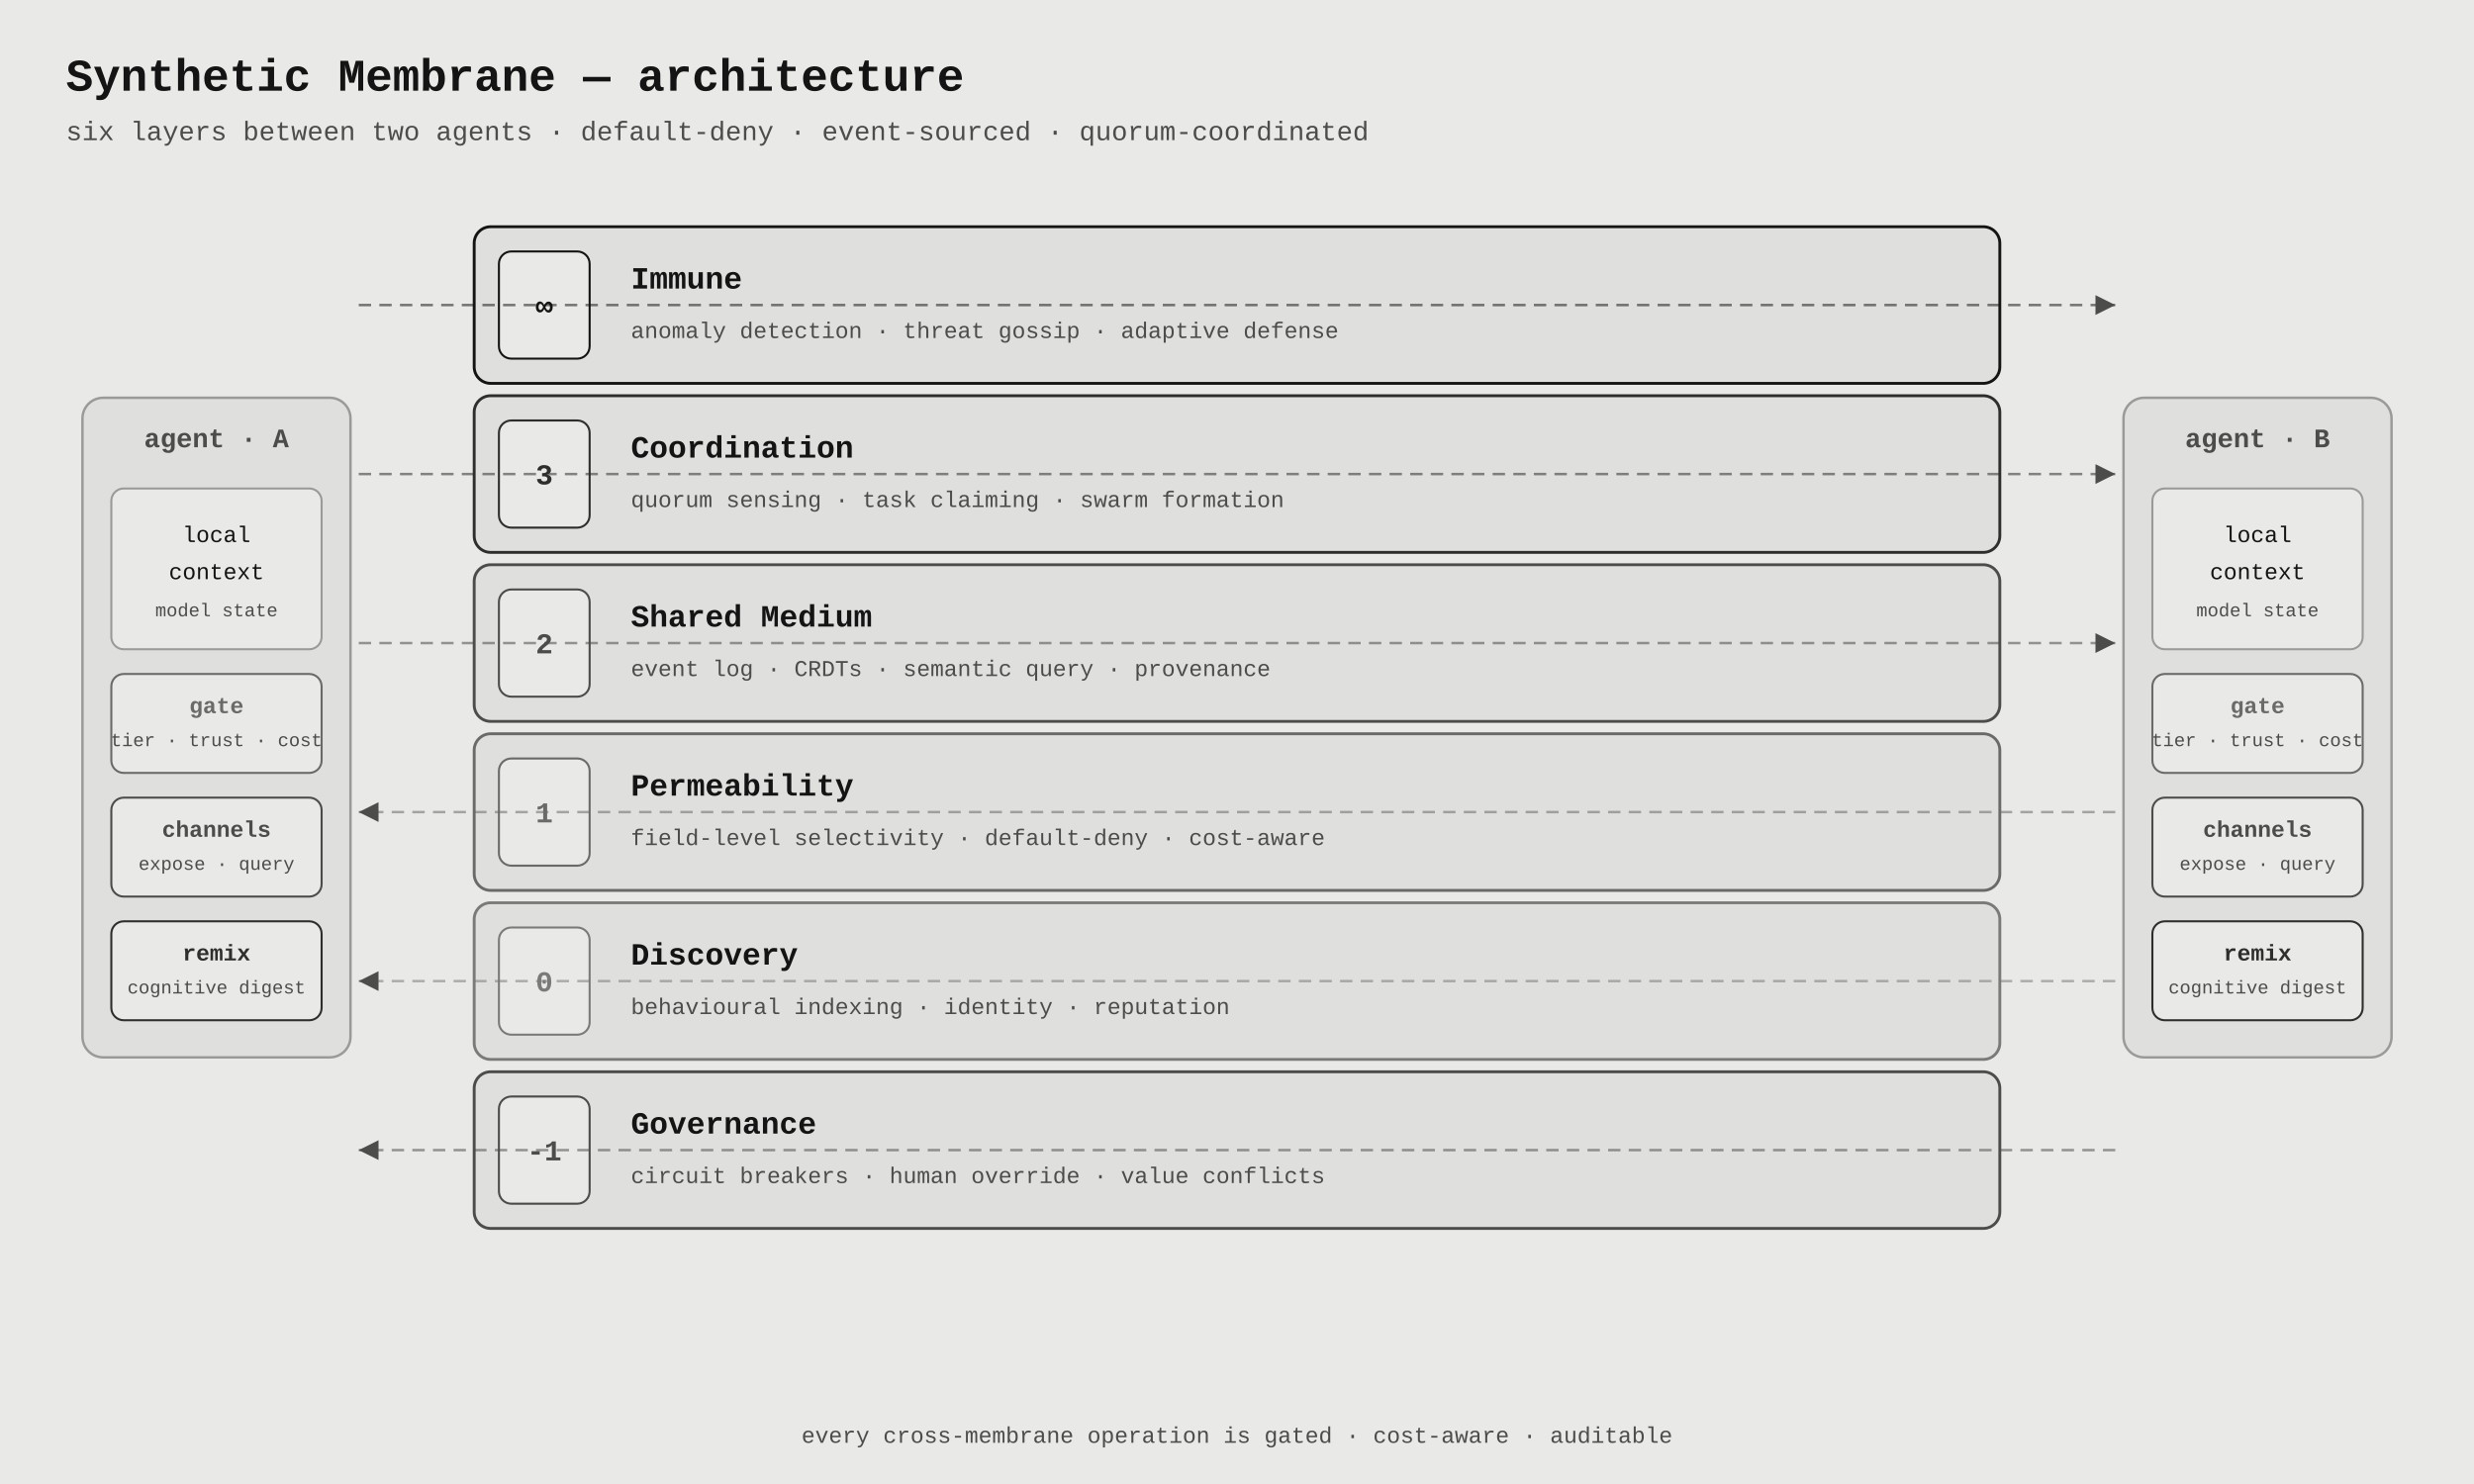
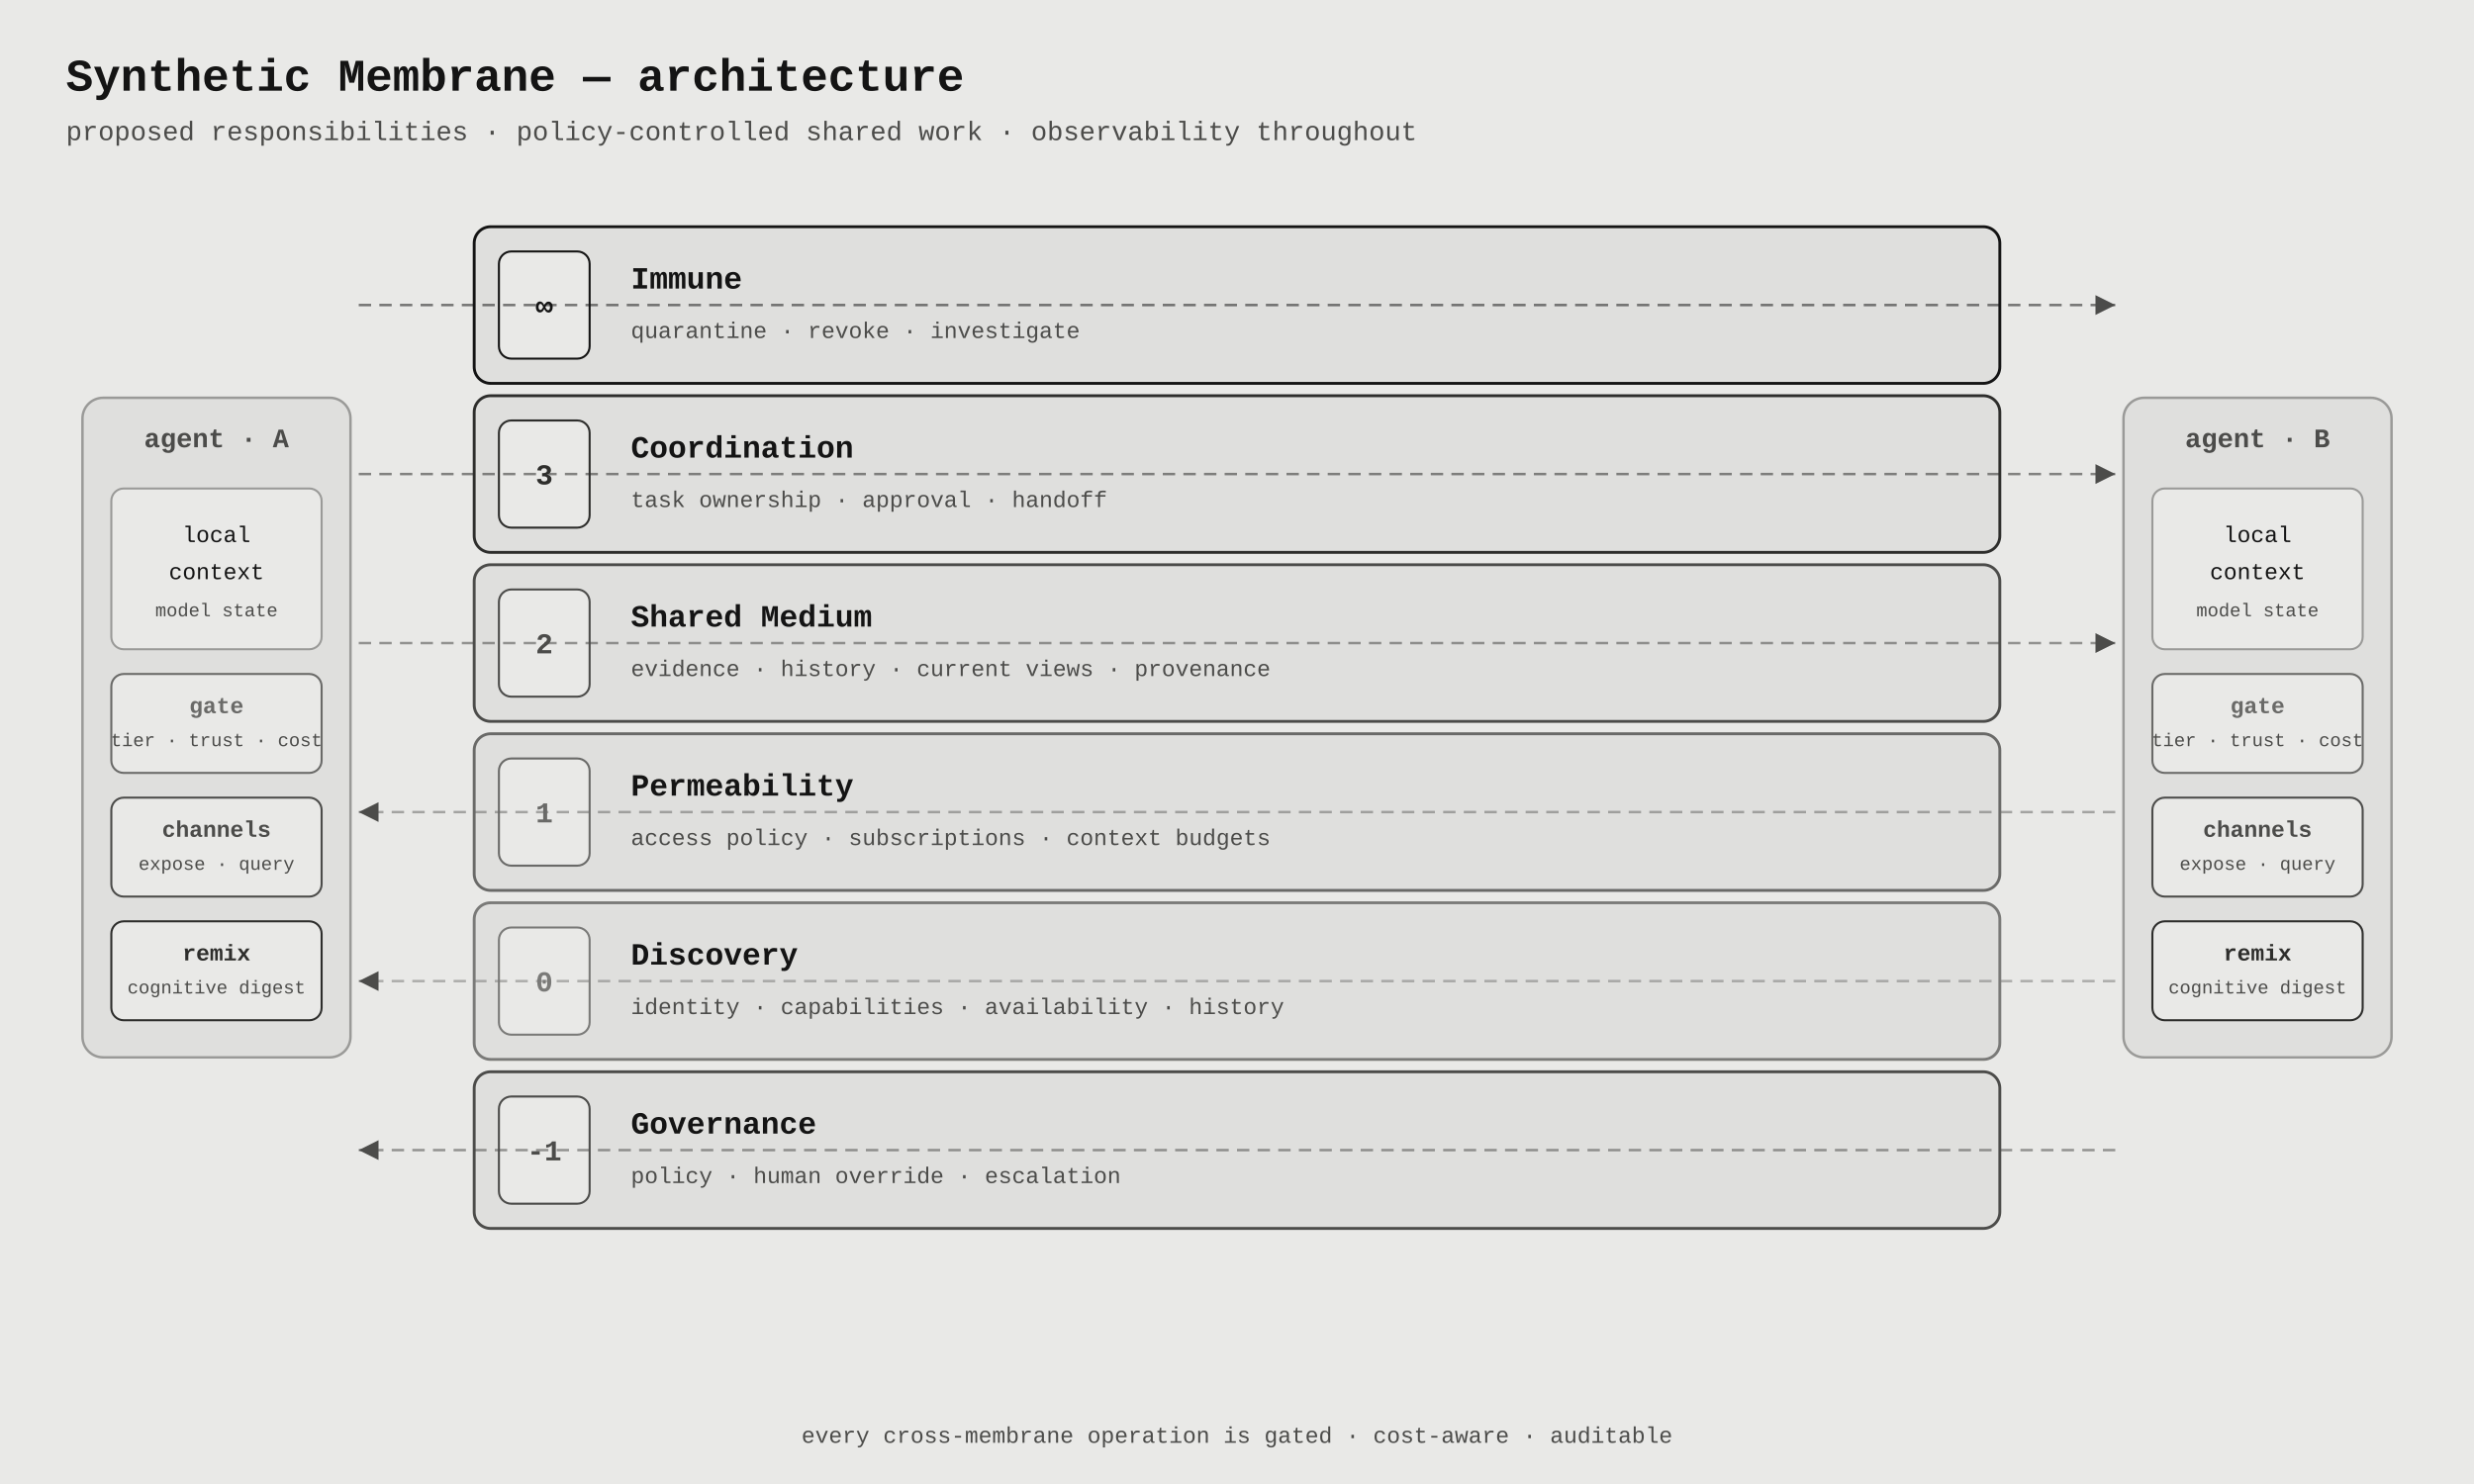
<svg xmlns="http://www.w3.org/2000/svg" viewBox="0 0 1200 720" width="1200" height="720" role="img" aria-label="Synthetic Membrane — six-layer architecture" font-family="ui-monospace, SFMono-Regular, Menlo, Monaco, Consolas, 'Liberation Mono', 'Courier New', monospace">
  <rect width="1200" height="720" fill="#e9e9e7" />
  <defs>
    <marker id="arrow" viewBox="0 0 10 10" refX="10" refY="5" markerWidth="8" markerHeight="8" orient="auto-start-reverse">
      <path d="M0,0 L10,5 L0,10 z" fill="#4c4c4a" />
    </marker>
    <marker id="arrow-muted" viewBox="0 0 10 10" refX="10" refY="5" markerWidth="6" markerHeight="6" orient="auto-start-reverse">
      <path d="M0,0 L10,5 L0,10 z" fill="#4c4c4a" />
    </marker>
  </defs>
  <text x="32" y="44" fill="#141414" font-size="22" font-weight="700">Synthetic Membrane — architecture</text>
-   <text x="32" y="68" fill="#4c4c4a" font-size="13">six layers between two agents · default-deny · event-sourced · quorum-coordinated</text>
+   <text x="32" y="68" fill="#4c4c4a" font-size="13">proposed responsibilities · policy-controlled shared work · observability throughout</text>
  <rect x="230" y="110" width="740" height="76" rx="8" fill="#dfdfdd" stroke="#141414" stroke-width="1.4" />
  <rect x="242" y="122" width="44" height="52" rx="6" fill="#e9e9e7" stroke="#141414" />
  <text x="264" y="153.0" fill="#141414" font-size="14" font-weight="700" text-anchor="middle">∞</text>
  <text x="306" y="140" fill="#141414" font-size="15" font-weight="700">Immune</text>
-   <text x="306" y="164" fill="#4c4c4a" font-size="11">anomaly detection · threat gossip · adaptive defense</text>
+   <text x="306" y="164" fill="#4c4c4a" font-size="11">quarantine · revoke · investigate</text>
  <rect x="230" y="192" width="740" height="76" rx="8" fill="#dfdfdd" stroke="#2e2e2c" stroke-width="1.4" />
  <rect x="242" y="204" width="44" height="52" rx="6" fill="#e9e9e7" stroke="#2e2e2c" />
  <text x="264" y="235.0" fill="#2e2e2c" font-size="14" font-weight="700" text-anchor="middle">3</text>
  <text x="306" y="222" fill="#141414" font-size="15" font-weight="700">Coordination</text>
-   <text x="306" y="246" fill="#4c4c4a" font-size="11">quorum sensing · task claiming · swarm formation</text>
+   <text x="306" y="246" fill="#4c4c4a" font-size="11">task ownership · approval · handoff</text>
  <rect x="230" y="274" width="740" height="76" rx="8" fill="#dfdfdd" stroke="#4c4c4a" stroke-width="1.4" />
  <rect x="242" y="286" width="44" height="52" rx="6" fill="#e9e9e7" stroke="#4c4c4a" />
  <text x="264" y="317.0" fill="#4c4c4a" font-size="14" font-weight="700" text-anchor="middle">2</text>
  <text x="306" y="304" fill="#141414" font-size="15" font-weight="700">Shared Medium</text>
-   <text x="306" y="328" fill="#4c4c4a" font-size="11">event log · CRDTs · semantic query · provenance</text>
+   <text x="306" y="328" fill="#4c4c4a" font-size="11">evidence · history · current views · provenance</text>
  <rect x="230" y="356" width="740" height="76" rx="8" fill="#dfdfdd" stroke="#6a6a68" stroke-width="1.4" />
  <rect x="242" y="368" width="44" height="52" rx="6" fill="#e9e9e7" stroke="#6a6a68" />
  <text x="264" y="399.0" fill="#6a6a68" font-size="14" font-weight="700" text-anchor="middle">1</text>
  <text x="306" y="386" fill="#141414" font-size="15" font-weight="700">Permeability</text>
-   <text x="306" y="410" fill="#4c4c4a" font-size="11">field-level selectivity · default-deny · cost-aware</text>
+   <text x="306" y="410" fill="#4c4c4a" font-size="11">access policy · subscriptions · context budgets</text>
  <rect x="230" y="438" width="740" height="76" rx="8" fill="#dfdfdd" stroke="#7a7a78" stroke-width="1.4" />
  <rect x="242" y="450" width="44" height="52" rx="6" fill="#e9e9e7" stroke="#7a7a78" />
  <text x="264" y="481.0" fill="#7a7a78" font-size="14" font-weight="700" text-anchor="middle">0</text>
  <text x="306" y="468" fill="#141414" font-size="15" font-weight="700">Discovery</text>
-   <text x="306" y="492" fill="#4c4c4a" font-size="11">behavioural indexing · identity · reputation</text>
+   <text x="306" y="492" fill="#4c4c4a" font-size="11">identity · capabilities · availability · history</text>
  <rect x="230" y="520" width="740" height="76" rx="8" fill="#dfdfdd" stroke="#4c4c4a" stroke-width="1.4" />
  <rect x="242" y="532" width="44" height="52" rx="6" fill="#e9e9e7" stroke="#4c4c4a" />
  <text x="264" y="563.0" fill="#4c4c4a" font-size="14" font-weight="700" text-anchor="middle">-1</text>
  <text x="306" y="550" fill="#141414" font-size="15" font-weight="700">Governance</text>
-   <text x="306" y="574" fill="#4c4c4a" font-size="11">circuit breakers · human override · value conflicts</text>
+   <text x="306" y="574" fill="#4c4c4a" font-size="11">policy · human override · escalation</text>
  <g>
    <rect x="40" y="193" width="130" height="320" rx="10" fill="#dfdfdd" stroke="#9a9a98" stroke-width="1.2" />
    <text x="105.0" y="217" fill="#4c4c4a" font-size="13" font-weight="700" text-anchor="middle">agent · A</text>
    <rect x="54" y="237" width="102" height="78" rx="6" fill="#e9e9e7" stroke="#9a9a98" />
    <text x="105.0" y="263" fill="#141414" font-size="11" text-anchor="middle">local</text>
    <text x="105.0" y="281" fill="#141414" font-size="11" text-anchor="middle">context</text>
    <text x="105.0" y="299" fill="#4c4c4a" font-size="9" text-anchor="middle">model state</text>
    <rect x="54" y="327" width="102" height="48" rx="6" fill="#e9e9e7" stroke="#6a6a68" />
    <text x="105.0" y="346" fill="#6a6a68" font-size="11" text-anchor="middle" font-weight="700">gate</text>
    <text x="105.0" y="362" fill="#4c4c4a" font-size="9" text-anchor="middle">tier · trust · cost</text>
    <rect x="54" y="387" width="102" height="48" rx="6" fill="#e9e9e7" stroke="#4c4c4a" />
    <text x="105.0" y="406" fill="#4c4c4a" font-size="11" text-anchor="middle" font-weight="700">channels</text>
    <text x="105.0" y="422" fill="#4c4c4a" font-size="9" text-anchor="middle">expose · query</text>
    <rect x="54" y="447" width="102" height="48" rx="6" fill="#e9e9e7" stroke="#2e2e2c" />
    <text x="105.0" y="466" fill="#2e2e2c" font-size="11" text-anchor="middle" font-weight="700">remix</text>
    <text x="105.0" y="482" fill="#4c4c4a" font-size="9" text-anchor="middle">cognitive digest</text>
  </g>
  <g>
    <rect x="1030" y="193" width="130" height="320" rx="10" fill="#dfdfdd" stroke="#9a9a98" stroke-width="1.2" />
    <text x="1095.0" y="217" fill="#4c4c4a" font-size="13" font-weight="700" text-anchor="middle">agent · B</text>
    <rect x="1044" y="237" width="102" height="78" rx="6" fill="#e9e9e7" stroke="#9a9a98" />
    <text x="1095.0" y="263" fill="#141414" font-size="11" text-anchor="middle">local</text>
    <text x="1095.0" y="281" fill="#141414" font-size="11" text-anchor="middle">context</text>
    <text x="1095.0" y="299" fill="#4c4c4a" font-size="9" text-anchor="middle">model state</text>
    <rect x="1044" y="327" width="102" height="48" rx="6" fill="#e9e9e7" stroke="#6a6a68" />
    <text x="1095.0" y="346" fill="#6a6a68" font-size="11" text-anchor="middle" font-weight="700">gate</text>
    <text x="1095.0" y="362" fill="#4c4c4a" font-size="9" text-anchor="middle">tier · trust · cost</text>
    <rect x="1044" y="387" width="102" height="48" rx="6" fill="#e9e9e7" stroke="#4c4c4a" />
    <text x="1095.0" y="406" fill="#4c4c4a" font-size="11" text-anchor="middle" font-weight="700">channels</text>
    <text x="1095.0" y="422" fill="#4c4c4a" font-size="9" text-anchor="middle">expose · query</text>
    <rect x="1044" y="447" width="102" height="48" rx="6" fill="#e9e9e7" stroke="#2e2e2c" />
    <text x="1095.0" y="466" fill="#2e2e2c" font-size="11" text-anchor="middle" font-weight="700">remix</text>
    <text x="1095.0" y="482" fill="#4c4c4a" font-size="9" text-anchor="middle">cognitive digest</text>
  </g>
  <line x1="174" y1="148.0" x2="1026" y2="148.0" stroke="#141414" stroke-width="1.2" stroke-opacity="0.55" stroke-dasharray="6 4" marker-end="url(#arrow)" />
  <line x1="174" y1="230.0" x2="1026" y2="230.0" stroke="#2e2e2c" stroke-width="1.2" stroke-opacity="0.55" stroke-dasharray="6 4" marker-end="url(#arrow)" />
  <line x1="174" y1="312.0" x2="1026" y2="312.0" stroke="#4c4c4a" stroke-width="1.2" stroke-opacity="0.55" stroke-dasharray="6 4" marker-end="url(#arrow)" />
  <line x1="1026" y1="394.0" x2="174" y2="394.0" stroke="#6a6a68" stroke-width="1.2" stroke-opacity="0.55" stroke-dasharray="6 4" marker-end="url(#arrow)" />
  <line x1="1026" y1="476.0" x2="174" y2="476.0" stroke="#7a7a78" stroke-width="1.2" stroke-opacity="0.55" stroke-dasharray="6 4" marker-end="url(#arrow)" />
  <line x1="1026" y1="558.0" x2="174" y2="558.0" stroke="#4c4c4a" stroke-width="1.2" stroke-opacity="0.55" stroke-dasharray="6 4" marker-end="url(#arrow)" />
  <text x="600.0" y="700" fill="#4c4c4a" font-size="11" text-anchor="middle">every cross-membrane operation is gated · cost-aware · auditable</text>
</svg>
